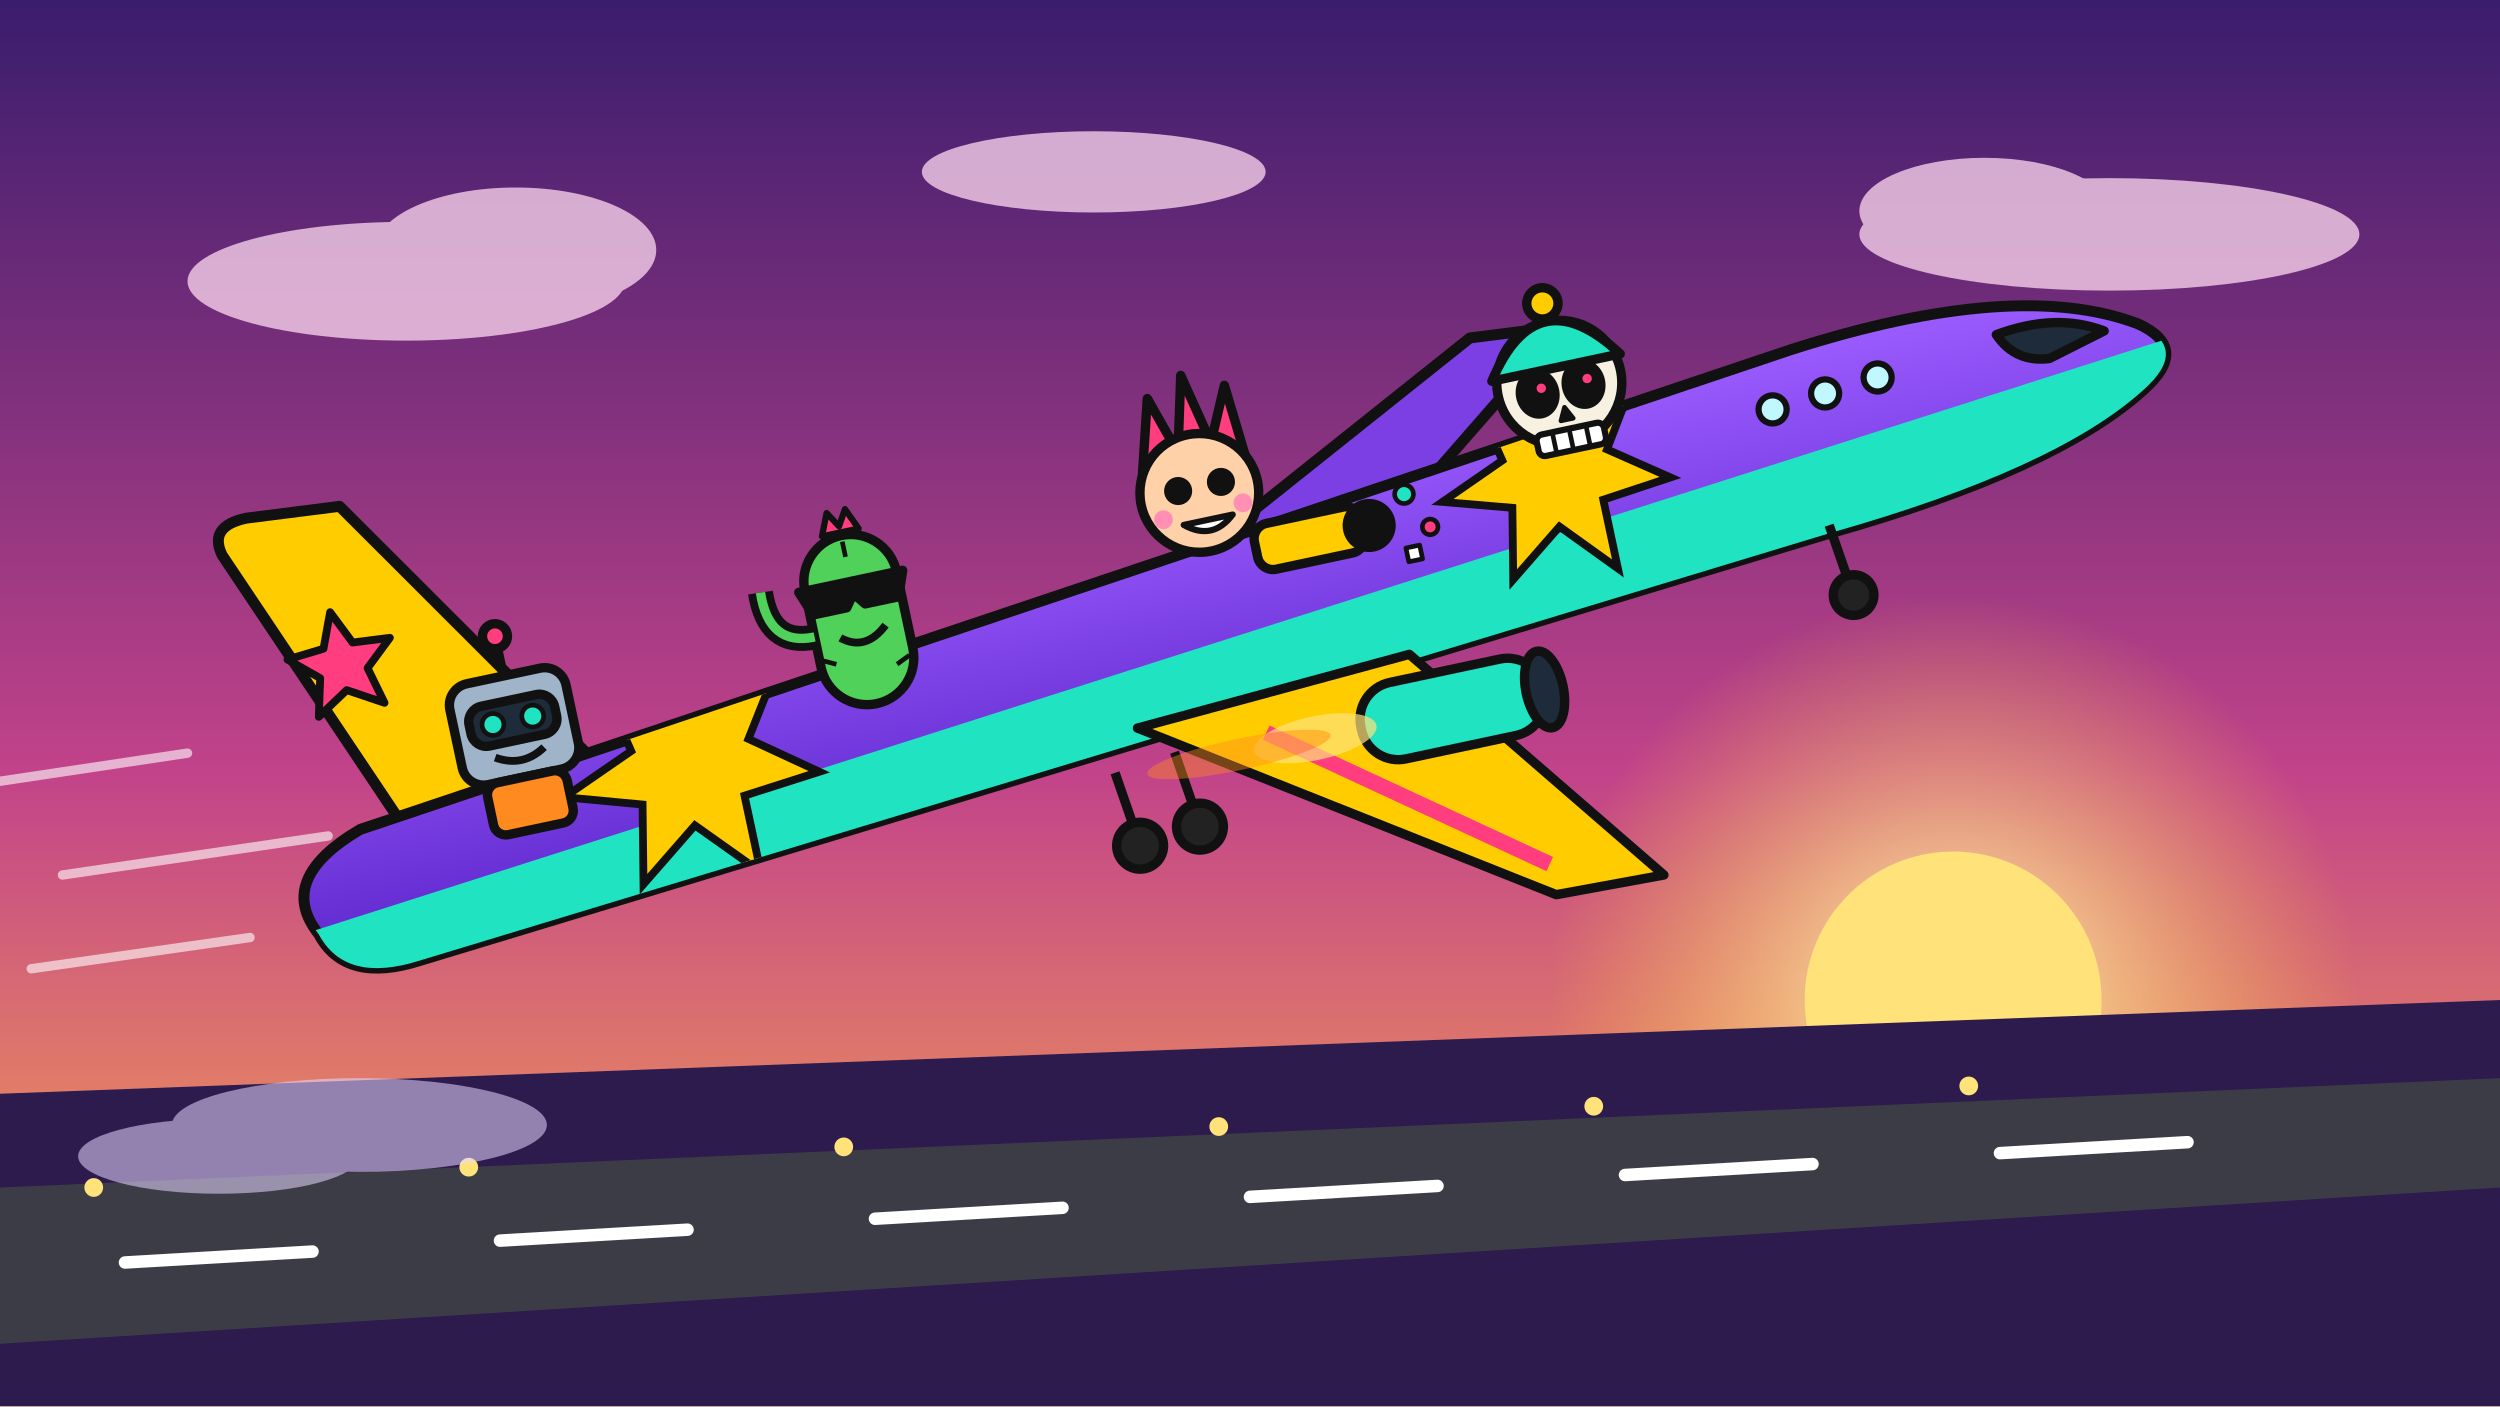
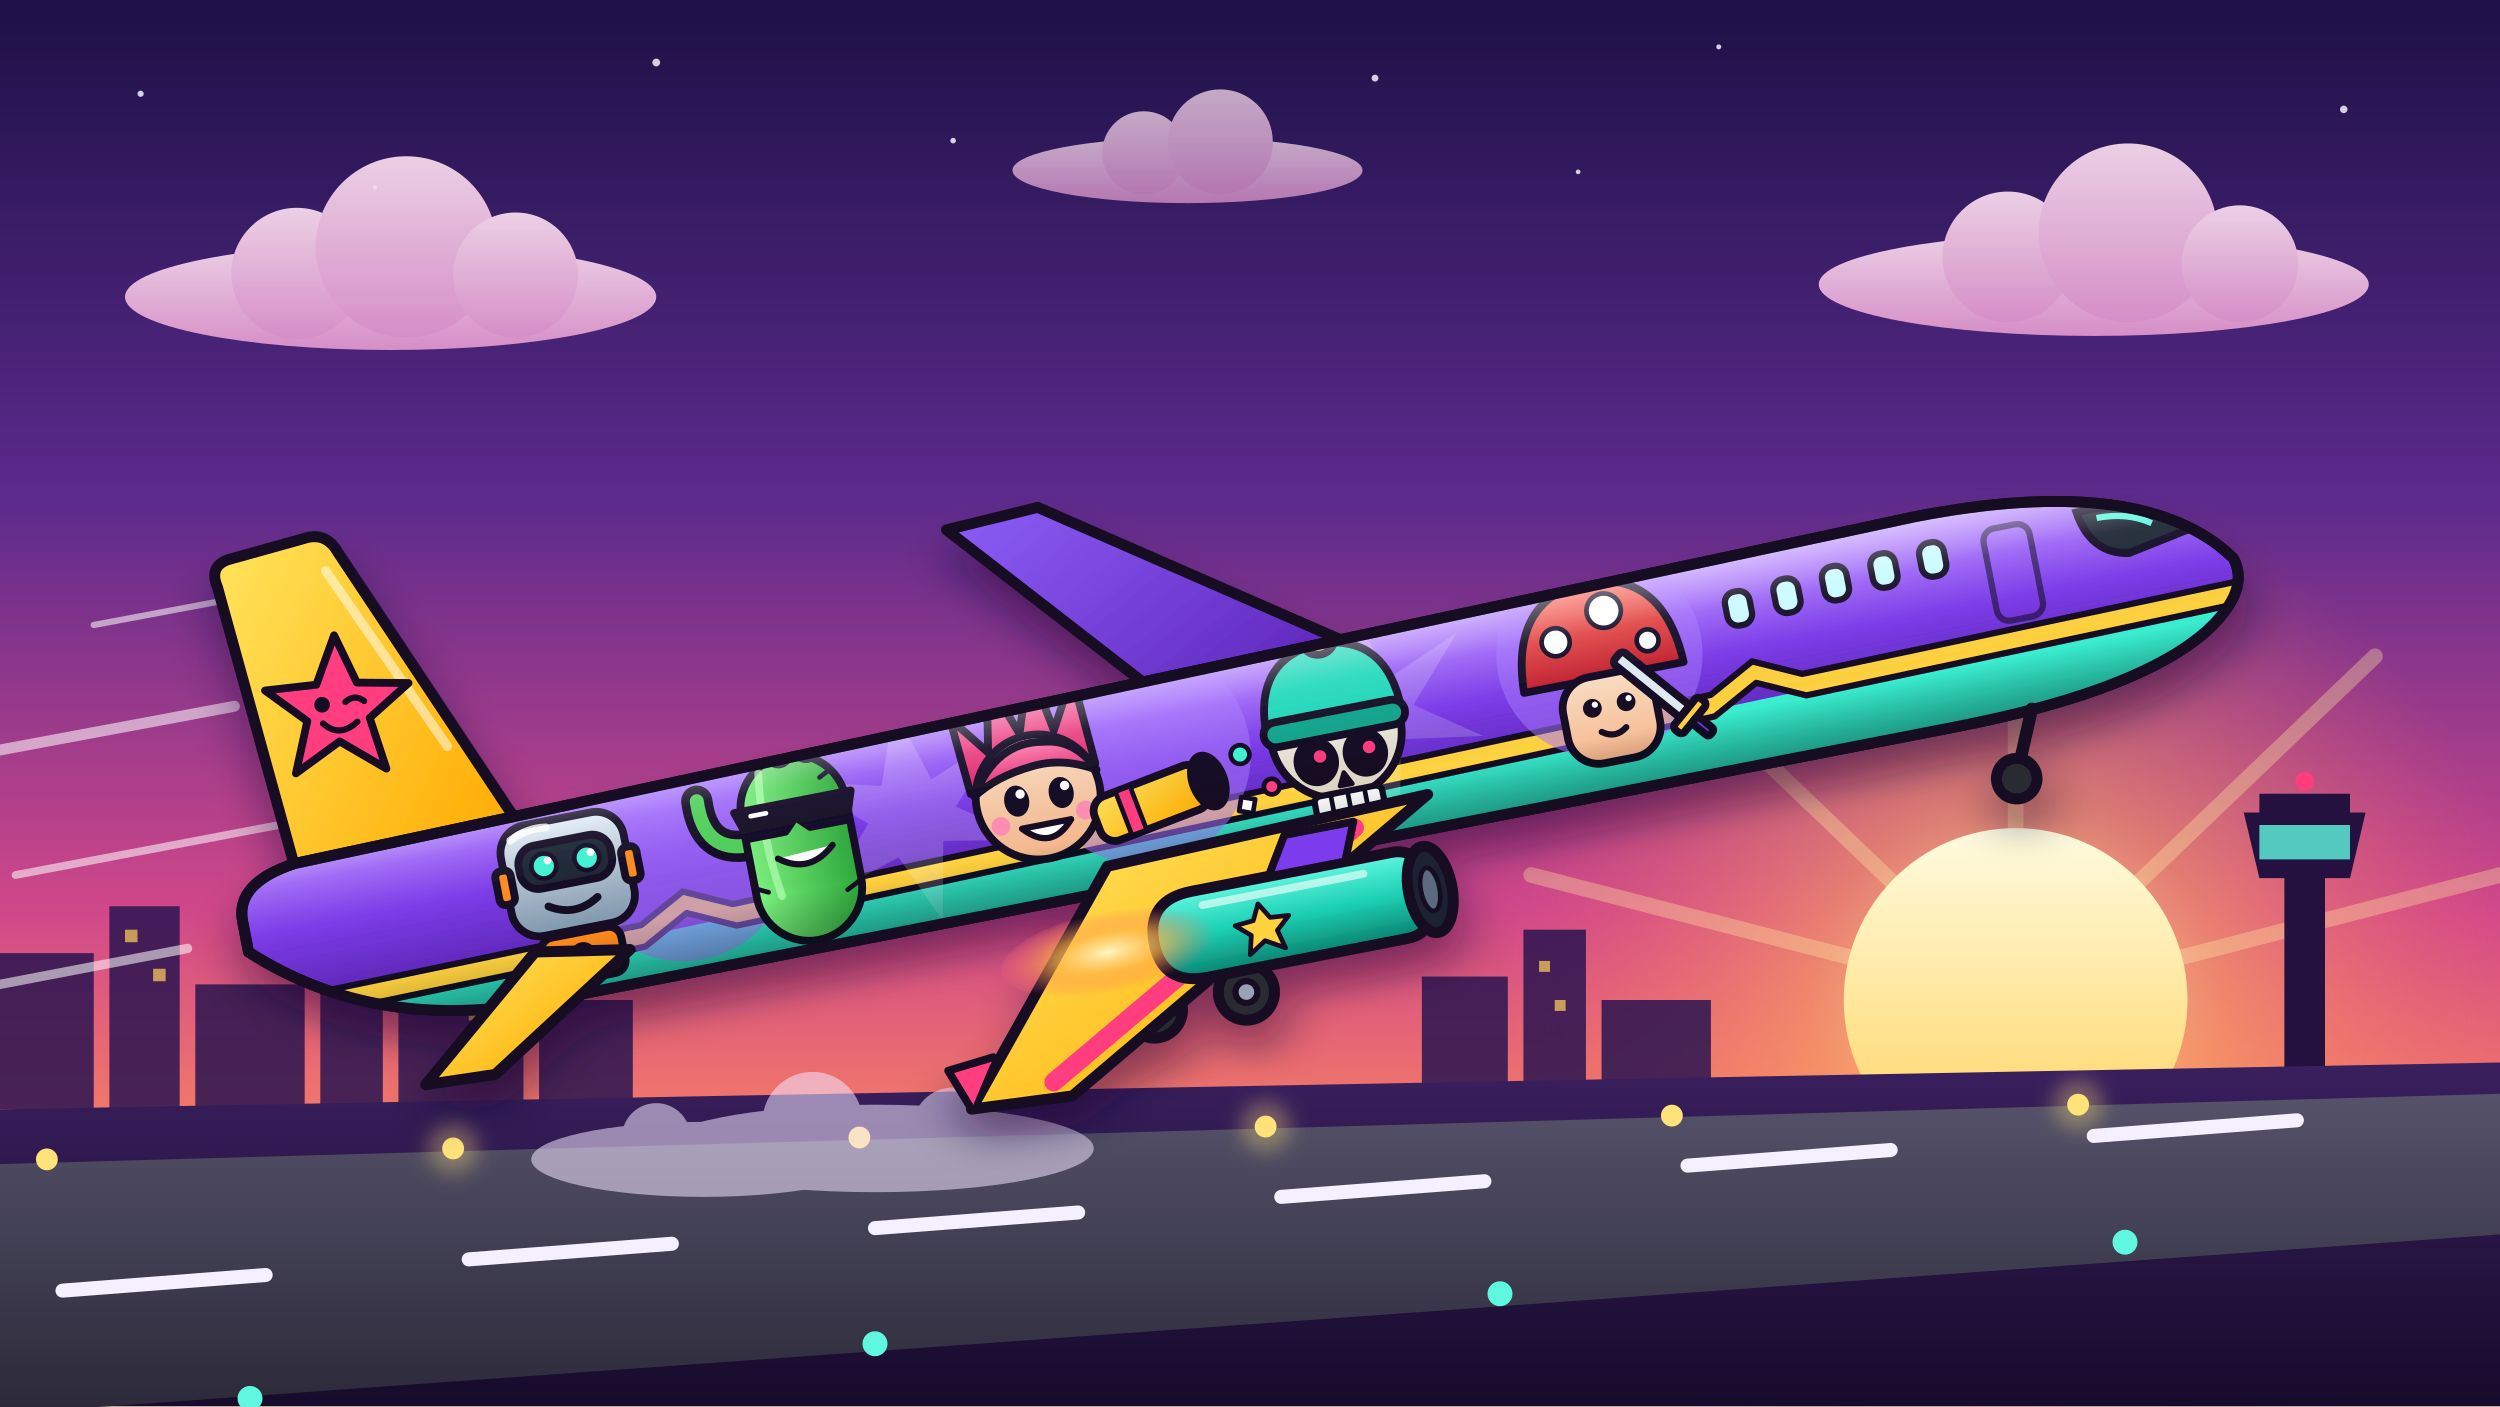
<svg xmlns="http://www.w3.org/2000/svg" viewBox="0 0 1600 900" width="1600" height="900">
  <defs>
    <linearGradient id="sky" x1="0" y1="0" x2="0" y2="1">
-       <stop offset="0" stop-color="#3b1d6e" />
-       <stop offset="0.55" stop-color="#c2438a" />
-       <stop offset="1" stop-color="#ffb347" />
-     </linearGradient>
-     <radialGradient id="sun" cx="0.5" cy="0.5" r="0.5">
-       <stop offset="0" stop-color="#fff6c2" />
-       <stop offset="1" stop-color="#ffcc33" stop-opacity="0" />
+       <stop offset="0" stop-color="#1e1147" />
+       <stop offset="0.35" stop-color="#5b2a8c" />
+       <stop offset="0.65" stop-color="#d1488a" />
+       <stop offset="0.85" stop-color="#ff8a5c" />
+       <stop offset="1" stop-color="#ffc56b" />
+     </linearGradient>
+     <radialGradient id="sunGlow" cx="0.5" cy="0.5" r="0.5">
+       <stop offset="0" stop-color="#fff3b0" stop-opacity="0.95" />
+       <stop offset="0.4" stop-color="#ffb35c" stop-opacity="0.5" />
+       <stop offset="1" stop-color="#ff6f61" stop-opacity="0" />
    </radialGradient>
-     <linearGradient id="body" x1="0" y1="0" x2="0" y2="1">
-       <stop offset="0" stop-color="#9b5cff" />
-       <stop offset="1" stop-color="#5a24c9" />
-     </linearGradient>
-     <clipPath id="fuselage">
-       <path d="M180 470 Q160 430 220 410 L1180 300 Q1330 285 1400 330 Q1430 352 1395 372 Q1330 410 1180 420 L240 500 Q190 505 180 470 Z" transform="rotate(-12 800 420)" />
+     <linearGradient id="sunDisc" x1="0" y1="0" x2="0" y2="1">
+       <stop offset="0" stop-color="#fffbe0" />
+       <stop offset="1" stop-color="#ffd25a" />
+     </linearGradient>
+     <linearGradient id="cloud" x1="0" y1="0" x2="0" y2="1">
+       <stop offset="0" stop-color="#ffe3f3" />
+       <stop offset="1" stop-color="#e59ad0" />
+     </linearGradient>
+     <linearGradient id="ground" x1="0" y1="0" x2="0" y2="1">
+       <stop offset="0" stop-color="#3a1f5e" />
+       <stop offset="1" stop-color="#160b2b" />
+     </linearGradient>
+     <linearGradient id="runway" x1="0" y1="0" x2="0" y2="1">
+       <stop offset="0" stop-color="#55526a" />
+       <stop offset="1" stop-color="#2b2938" />
+     </linearGradient>
+     <linearGradient id="hull" x1="0" y1="0" x2="0" y2="1">
+       <stop offset="0" stop-color="#b98bff" />
+       <stop offset="0.45" stop-color="#7c3aed" />
+       <stop offset="1" stop-color="#4c1d95" />
+     </linearGradient>
+     <linearGradient id="belly" x1="0" y1="0" x2="0" y2="1">
+       <stop offset="0" stop-color="#3ff5d6" />
+       <stop offset="1" stop-color="#0fa58d" />
+     </linearGradient>
+     <linearGradient id="gloss" x1="0" y1="0" x2="0" y2="1">
+       <stop offset="0" stop-color="#fff" stop-opacity="0.55" />
+       <stop offset="0.25" stop-color="#fff" stop-opacity="0.08" />
+       <stop offset="0.7" stop-color="#000" stop-opacity="0" />
+       <stop offset="1" stop-color="#000" stop-opacity="0.35" />
+     </linearGradient>
+     <linearGradient id="yellowPart" x1="0" y1="0" x2="1" y2="1">
+       <stop offset="0" stop-color="#ffe45c" />
+       <stop offset="1" stop-color="#ffaa00" />
+     </linearGradient>
+     <linearGradient id="farWing" x1="0" y1="0" x2="1" y2="1">
+       <stop offset="0" stop-color="#8b5cf6" />
+       <stop offset="1" stop-color="#5b21b6" />
+     </linearGradient>
+     <linearGradient id="engine" x1="0" y1="0" x2="0" y2="1">
+       <stop offset="0" stop-color="#5ff7e0" />
+       <stop offset="0.5" stop-color="#1ccfb2" />
+       <stop offset="1" stop-color="#0b7f6d" />
+     </linearGradient>
+     <radialGradient id="exhaust" cx="0.5" cy="0.5" r="0.5">
+       <stop offset="0" stop-color="#fff7c2" />
+       <stop offset="0.5" stop-color="#ffb347" stop-opacity="0.7" />
+       <stop offset="1" stop-color="#ff6f61" stop-opacity="0" />
+     </radialGradient>
+     <linearGradient id="metal" x1="0" y1="0" x2="0" y2="1">
+       <stop offset="0" stop-color="#e3edf7" />
+       <stop offset="1" stop-color="#7f97ad" />
+     </linearGradient>
+     <linearGradient id="cactus" x1="0" y1="0" x2="1" y2="0">
+       <stop offset="0" stop-color="#7cf27f" />
+       <stop offset="1" stop-color="#2ca83a" />
+     </linearGradient>
+     <linearGradient id="skin" x1="0" y1="0" x2="0" y2="1">
+       <stop offset="0" stop-color="#ffe2c6" />
+       <stop offset="1" stop-color="#f4b48a" />
+     </linearGradient>
+     <linearGradient id="hairPink" x1="0" y1="0" x2="0" y2="1">
+       <stop offset="0" stop-color="#ff7fb0" />
+       <stop offset="1" stop-color="#e01f6b" />
+     </linearGradient>
+     <linearGradient id="bone" x1="0" y1="0" x2="0" y2="1">
+       <stop offset="0" stop-color="#ffffff" />
+       <stop offset="1" stop-color="#d9d2bd" />
+     </linearGradient>
+     <linearGradient id="mushroom" x1="0" y1="0" x2="0" y2="1">
+       <stop offset="0" stop-color="#ff6b5c" />
+       <stop offset="1" stop-color="#c41f2e" />
+     </linearGradient>
+     <filter id="shadow" x="-10%" y="-10%" width="130%" height="140%">
+       <feDropShadow dx="0" dy="18" stdDeviation="14" flood-color="#14062b" flood-opacity="0.45" />
+     </filter>
+     <filter id="soft" x="-50%" y="-50%" width="200%" height="200%">
+       <feGaussianBlur stdDeviation="6" />
+     </filter>
+     <clipPath id="hullClip">
+       <path d="M150 385 Q150 360 190 355 L1250 335 Q1400 335 1445 400 Q1452 422 1420 442 Q1370 472 1250 472 L330 472 Q220 472 150 405 Z" />
    </clipPath>
  </defs>
  <rect width="1600" height="900" fill="url(#sky)" />
-   <circle cx="1250" cy="640" r="260" fill="url(#sun)" />
-   <circle cx="1250" cy="640" r="95" fill="#ffe27a" />
-   <g fill="#ffd9f0" opacity="0.75">
-     <ellipse cx="260" cy="180" rx="140" ry="38" />
-     <ellipse cx="330" cy="160" rx="90" ry="40" />
-     <ellipse cx="1350" cy="150" rx="160" ry="36" />
-     <ellipse cx="1270" cy="135" rx="80" ry="34" />
-     <ellipse cx="700" cy="110" rx="110" ry="26" />
-   </g>
-   <path d="M0 700 L1600 640 L1600 900 L0 900 Z" fill="#2d1b4e" />
-   <path d="M0 760 L1600 690 L1600 760 L0 860 Z" fill="#3c3c46" />
-   <g stroke="#fff" stroke-width="8" stroke-linecap="round">
-     <line x1="80" y1="808" x2="200" y2="801" />
-     <line x1="320" y1="794" x2="440" y2="787" />
-     <line x1="560" y1="780" x2="680" y2="773" />
-     <line x1="800" y1="766" x2="920" y2="759" />
-     <line x1="1040" y1="752" x2="1160" y2="745" />
-     <line x1="1280" y1="738" x2="1400" y2="731" />
-   </g>
-   <g fill="#ffe27a">
-     <circle cx="60" cy="760" r="6" />
-     <circle cx="300" cy="747" r="6" />
-     <circle cx="540" cy="734" r="6" />
-     <circle cx="780" cy="721" r="6" />
-     <circle cx="1020" cy="708" r="6" />
-     <circle cx="1260" cy="695" r="6" />
-   </g>
-   <g stroke="#ffffff" stroke-width="6" stroke-linecap="round" opacity="0.6">
-     <line x1="20" y1="620" x2="160" y2="600" />
-     <line x1="40" y1="560" x2="210" y2="535" />
-     <line x1="0" y1="500" x2="120" y2="482" />
-   </g>
-   <g fill="#e8d7ff" opacity="0.55">
-     <ellipse cx="230" cy="720" rx="120" ry="30" />
-     <ellipse cx="140" cy="740" rx="90" ry="24" />
-   </g>
-   <g transform="rotate(-12 800 420)" stroke="#111" stroke-width="7" stroke-linejoin="round">
-     <path d="M760 360 L980 250 L1040 255 L880 375 Z" fill="#7b3fe4" />
-     <path d="M250 420 L170 220 Q165 200 190 200 L250 205 L380 405 Z" fill="#ffcc00" />
-     <path d="M230 270 l10 22 24 2 -18 16 6 24 -22 -13 -21 13 6 -24 -18 -16 24 -2 Z" fill="#ff3d7f" stroke-width="5" />
-     <path d="M180 470 Q160 430 220 410 L1180 300 Q1330 285 1400 330 Q1430 352 1395 372 Q1330 410 1180 420 L240 500 Q190 505 180 470 Z" fill="url(#body)" />
-   </g>
-   <g clip-path="url(#fuselage)">
-     <g transform="rotate(-12 800 420)">
-       <path d="M150 470 L1450 340 L1450 420 L150 540 Z" fill="#20e3c2" />
-       <g fill="#ffcc00" stroke="#111" stroke-width="5">
-         <path d="M430 330 l25 45 50 -15 -30 45 40 30 -50 5 0 50 -35 -38 -40 30 10 -50 -48 -15 48 -20 -10 -48 40 30 Z" />
-         <path d="M1010 270 l22 40 45 -12 -26 40 36 26 -45 5 0 45 -31 -34 -36 27 9 -45 -43 -13 43 -18 -9 -43 36 27 Z" />
-       </g>
-     </g>
-   </g>
-   <g transform="rotate(-12 800 420)" stroke="#111" stroke-width="6" stroke-linejoin="round">
-     <g transform="translate(330 395)">
-       <rect x="-38" y="-62" width="76" height="66" rx="14" fill="#9fb4c8" />
-       <line x1="0" y1="-62" x2="0" y2="-82" />
-       <circle cx="0" cy="-88" r="8" fill="#ff3d7f" />
-       <rect x="-28" y="-46" width="56" height="26" rx="10" fill="#1d2b3a" />
-       <circle cx="-13" cy="-33" r="7" fill="#20e3c2" stroke-width="3" />
-       <circle cx="13" cy="-33" r="7" fill="#20e3c2" stroke-width="3" />
-       <path d="M-16 -12 Q0 -2 16 -12" fill="none" stroke-width="5" />
-       <rect x="-26" y="4" width="52" height="34" rx="8" fill="#ff8a1f" />
-     </g>
-     <g transform="translate(560 370)">
-       <rect x="-30" y="-80" width="60" height="110" rx="30" fill="#4fd15a" />
-       <path d="M-30 -20 Q-60 -20 -58 -55" fill="none" stroke-width="16" />
-       <path d="M-30 -20 Q-60 -20 -58 -55" fill="none" stroke="#4fd15a" stroke-width="6" />
-       <path d="M-34 -50 H34 L28 -34 H6 L0 -42 L-6 -34 H-28 Z" fill="#111" />
-       <path d="M-14 -16 Q0 -4 16 -18" fill="none" stroke-width="5" />
-       <g stroke-width="3">
-         <line x1="-20" y1="0" x2="-28" y2="-4" />
-         <line x1="18" y1="8" x2="27" y2="4" />
-         <line x1="0" y1="-66" x2="0" y2="-76" />
-       </g>
-       <path d="M-12 -82 l6 -14 6 10 6 -10 6 14 Z" fill="#ff3d7f" stroke-width="4" />
-     </g>
-     <g transform="translate(790 345)">
-       <path d="M-34 -50 L-20 -100 L-8 -62 L4 -110 L14 -64 L30 -98 L34 -48 Z" fill="#ff3d7f" />
-       <circle cx="0" cy="-34" r="38" fill="#ffd1a8" />
-       <circle cx="-13" cy="-38" r="6" fill="#111" />
-       <circle cx="15" cy="-38" r="6" fill="#111" />
-       <path d="M-14 -16 Q2 -2 18 -16 Z" fill="#fff" stroke-width="4" />
-       <circle cx="-26" cy="-22" r="6" fill="#ff8fb3" stroke="none" />
-       <circle cx="26" cy="-22" r="6" fill="#ff8fb3" stroke="none" />
-       <rect x="28" y="-6" width="70" height="30" rx="10" fill="#ffcc00" />
-       <circle cx="102" cy="9" r="14" fill="#111" />
-       <g stroke-width="3">
-         <circle cx="128" cy="-6" r="6" fill="#20e3c2" />
-         <circle cx="140" cy="18" r="5" fill="#ff3d7f" />
-         <rect x="122" y="28" width="9" height="9" fill="#fff" />
-       </g>
-     </g>
-     <g transform="translate(1030 320)">
-       <circle cx="0" cy="-30" r="40" fill="#f6f1e1" />
-       <path d="M-42 -40 Q0 -100 42 -40 Z" fill="#20e3c2" />
-       <circle cx="0" cy="-82" r="10" fill="#ffcc00" />
-       <ellipse cx="-15" cy="-26" rx="11" ry="13" fill="#111" />
-       <ellipse cx="15" cy="-26" rx="11" ry="13" fill="#111" />
-       <circle cx="-12" cy="-29" r="3" fill="#ff3d7f" stroke="none" />
-       <circle cx="18" cy="-29" r="3" fill="#ff3d7f" stroke="none" />
-       <path d="M-4 -6 L0 -14 L4 -6 Z" fill="#111" stroke-width="3" />
-       <rect x="-22" y="0" width="44" height="14" rx="4" fill="#fff" stroke-width="4" />
-       <g stroke-width="3">
-         <line x1="-11" y1="0" x2="-11" y2="14" />
-         <line x1="0" y1="0" x2="0" y2="14" />
-         <line x1="11" y1="0" x2="11" y2="14" />
-       </g>
-     </g>
-     <g fill="#bff8ff" stroke-width="4">
-       <circle cx="1160" cy="335" r="9" />
-       <circle cx="1195" cy="332" r="9" />
-       <circle cx="1230" cy="329" r="9" />
-     </g>
-     <path d="M1310 318 Q1350 312 1378 330 L1340 340 Q1318 338 1310 318 Z" fill="#1d2b3a" />
-     <path d="M720 450 L960 610 L1030 612 L900 440 Z" fill="#ffcc00" />
-     <path d="M800 470 L960 590" stroke="#ff3d7f" stroke-width="10" fill="none" />
-     <rect x="860" y="455" width="120" height="50" rx="24" fill="#20e3c2" />
-     <ellipse cx="980" cy="480" rx="12" ry="25" fill="#1d2b3a" />
-     <line x1="1180" y1="415" x2="1185" y2="455" />
-     <circle cx="1186" cy="462" r="13" fill="#222" />
-     <line x1="700" y1="475" x2="705" y2="515" />
-     <circle cx="706" cy="524" r="15" fill="#222" />
-     <line x1="740" y1="470" x2="745" y2="510" />
-     <circle cx="746" cy="520" r="15" fill="#222" />
-   </g>
-   <g transform="rotate(-12 800 420)" opacity="0.7">
-     <ellipse cx="830" cy="480" rx="40" ry="14" fill="#ffe27a" />
-     <ellipse cx="780" cy="480" rx="60" ry="10" fill="#ff8a1f" opacity="0.6" />
+   <g fill="#fff" opacity="0.8">
+     <circle cx="90" cy="60" r="2" />
+     <circle cx="420" cy="40" r="2.5" />
+     <circle cx="610" cy="90" r="1.8" />
+     <circle cx="880" cy="50" r="2.2" />
+     <circle cx="1100" cy="30" r="1.6" />
+     <circle cx="1500" cy="70" r="2.4" />
+     <circle cx="240" cy="120" r="1.5" />
+     <circle cx="1010" cy="110" r="1.5" />
+   </g>
+   <circle cx="1290" cy="640" r="330" fill="url(#sunGlow)" />
+   <g stroke="#ffe7a3" stroke-width="10" stroke-linecap="round" opacity="0.35">
+     <line x1="1290" y1="640" x2="1290" y2="330" />
+     <line x1="1290" y1="640" x2="1060" y2="420" />
+     <line x1="1290" y1="640" x2="1520" y2="420" />
+     <line x1="1290" y1="640" x2="980" y2="560" />
+     <line x1="1290" y1="640" x2="1600" y2="560" />
+   </g>
+   <circle cx="1290" cy="640" r="110" fill="url(#sunDisc)" />
+   <g opacity="0.9">
+     <g transform="translate(250 170)">
+       <ellipse cx="0" cy="20" rx="170" ry="34" fill="url(#cloud)" />
+       <circle cx="-60" cy="5" r="42" fill="url(#cloud)" />
+       <circle cx="10" cy="-12" r="58" fill="url(#cloud)" />
+       <circle cx="80" cy="6" r="40" fill="url(#cloud)" />
+     </g>
+     <g transform="translate(1340 160) scale(1.1)">
+       <ellipse cx="0" cy="20" rx="160" ry="30" fill="url(#cloud)" />
+       <circle cx="-50" cy="4" r="38" fill="url(#cloud)" />
+       <circle cx="20" cy="-10" r="52" fill="url(#cloud)" />
+       <circle cx="85" cy="8" r="34" fill="url(#cloud)" />
+     </g>
+     <g transform="translate(760 95) scale(0.7)" opacity="0.8">
+       <ellipse cx="0" cy="20" rx="160" ry="30" fill="url(#cloud)" />
+       <circle cx="-40" cy="4" r="38" fill="url(#cloud)" />
+       <circle cx="30" cy="-6" r="48" fill="url(#cloud)" />
+     </g>
+   </g>
+   <g fill="#2a1450" opacity="0.85">
+     <rect x="0" y="610" width="60" height="100" />
+     <rect x="70" y="580" width="45" height="130" />
+     <rect x="125" y="630" width="70" height="80" />
+     <rect x="205" y="560" width="40" height="150" />
+     <rect x="255" y="600" width="80" height="110" />
+     <rect x="345" y="640" width="60" height="70" />
+     <rect x="910" y="625" width="55" height="85" />
+     <rect x="975" y="595" width="40" height="115" />
+     <rect x="1025" y="640" width="70" height="70" />
+   </g>
+   <g fill="#ffd25a" opacity="0.7">
+     <rect x="80" y="595" width="8" height="8" />
+     <rect x="98" y="620" width="8" height="8" />
+     <rect x="215" y="580" width="7" height="7" />
+     <rect x="228" y="610" width="7" height="7" />
+     <rect x="270" y="620" width="8" height="8" />
+     <rect x="300" y="645" width="8" height="8" />
+     <rect x="985" y="615" width="7" height="7" />
+     <rect x="995" y="640" width="7" height="7" />
+   </g>
+   <g fill="#24113f">
+     <rect x="1462" y="560" width="26" height="150" />
+     <path d="M1436 520 H1514 L1504 562 H1446 Z" />
+     <rect x="1446" y="508" width="58" height="14" />
+   </g>
+   <rect x="1446" y="528" width="58" height="22" fill="#5ff7e0" opacity="0.8" />
+   <circle cx="1475" cy="500" r="6" fill="#ff3d7f" />
+   <path d="M0 710 L1600 680 L1600 900 L0 900 Z" fill="url(#ground)" />
+   <path d="M0 745 L1600 700 L1600 790 L0 905 Z" fill="url(#runway)" />
+   <g stroke="#f4f0ff" stroke-width="9" stroke-linecap="round">
+     <line x1="40" y1="826" x2="170" y2="816" />
+     <line x1="300" y1="806" x2="430" y2="796" />
+     <line x1="560" y1="786" x2="690" y2="776" />
+     <line x1="820" y1="766" x2="950" y2="756" />
+     <line x1="1080" y1="746" x2="1210" y2="736" />
+     <line x1="1340" y1="727" x2="1470" y2="717" />
+   </g>
+   <g>
+     <circle cx="30" cy="742" r="7" fill="#ffe27a" />
+     <circle cx="290" cy="735" r="7" fill="#ffe27a" />
+     <circle cx="550" cy="728" r="7" fill="#ffe27a" />
+     <circle cx="810" cy="721" r="7" fill="#ffe27a" />
+     <circle cx="1070" cy="714" r="7" fill="#ffe27a" />
+     <circle cx="1330" cy="707" r="7" fill="#ffe27a" />
+     <circle cx="160" cy="895" r="8" fill="#5ff7e0" />
+     <circle cx="560" cy="860" r="8" fill="#5ff7e0" />
+     <circle cx="960" cy="828" r="8" fill="#5ff7e0" />
+     <circle cx="1360" cy="795" r="8" fill="#5ff7e0" />
+   </g>
+   <g fill="#ffe27a" opacity="0.35" filter="url(#soft)">
+     <circle cx="290" cy="735" r="16" />
+     <circle cx="810" cy="721" r="16" />
+     <circle cx="1330" cy="707" r="16" />
+   </g>
+   <g fill="#f3e3ff" opacity="0.55">
+     <ellipse cx="560" cy="735" rx="140" ry="28" />
+     <ellipse cx="450" cy="742" rx="110" ry="24" />
+     <circle cx="610" cy="722" r="26" />
+     <circle cx="520" cy="718" r="32" />
+     <circle cx="420" cy="728" r="22" />
+   </g>
+   <g stroke="#fff" stroke-linecap="round" opacity="0.55">
+     <line x1="0" y1="480" x2="150" y2="452" stroke-width="7" />
+     <line x1="10" y1="560" x2="210" y2="522" stroke-width="5" />
+     <line x1="0" y1="630" x2="120" y2="607" stroke-width="6" />
+     <line x1="60" y1="400" x2="140" y2="385" stroke-width="4" />
+   </g>
+   <g transform="translate(0 80) rotate(-11 800 420)" filter="url(#shadow)">
+     <g stroke="#120a24" stroke-width="7" stroke-linejoin="round" stroke-linecap="round">
+       <path d="M900 360 L760 362 L640 225 L700 222 Z" fill="url(#farWing)" />
+       <path d="M300 370 L230 300 L265 298 L345 365 Z" fill="url(#farWing)" />
+       <path d="M335 357 L255 165 Q250 150 235 152 L185 156 Q172 158 175 172 L190 365 Z" fill="url(#yellowPart)" />
+       <path d="M300 300 L245 175" stroke="#fff" stroke-opacity="0.5" stroke-width="6" fill="none" />
+       <g transform="translate(236 262) rotate(8)">
+         <path d="M0 -46 L13 -15 L46 -13 L20 8 L29 41 L0 22 L-29 41 L-20 8 L-46 -13 L-13 -15 Z" fill="#ff3d7f" stroke-width="5" />
+         <circle cx="-10" cy="-2" r="5" fill="#120a24" stroke="none" />
+         <path d="M5 -3 Q11 -8 17 -3" fill="none" stroke-width="4" />
+         <path d="M-10 10 Q0 20 12 10" fill="none" stroke-width="4" />
+       </g>
+       <path d="M150 385 Q150 360 190 355 L1250 335 Q1400 335 1445 400 Q1452 422 1420 442 Q1370 472 1250 472 L330 472 Q220 472 150 405 Z" fill="url(#hull)" />
+     </g>
+     <g clip-path="url(#hullClip)">
+       <path d="M100 448 L1500 425 L1500 520 L100 520 Z" fill="url(#belly)" />
+       <path d="M100 440 L400 436 L430 420 L460 434 L1100 422 L1130 406 L1160 420 L1500 414 L1500 428 L1160 434 L1130 420 L1100 436 L460 448 L430 434 L400 450 L100 454 Z" fill="#ffd23f" stroke="#120a24" stroke-width="4" stroke-linejoin="round" />
+       <g fill="#a776ff" opacity="0.55">
+         <circle cx="435" cy="395" r="70" />
+         <circle cx="735" cy="390" r="70" />
+         <circle cx="1035" cy="383" r="66" />
+       </g>
+       <g fill="#fff" opacity="0.18">
+         <path d="M585 330 L600 380 L650 360 L612 400 L655 430 L600 420 L590 470 L570 425 L520 440 L555 400 L515 365 L568 378 Z" />
+         <path d="M885 325 L900 372 L948 352 L912 392 L952 420 L900 412 L890 460 L872 418 L824 432 L858 392 L820 358 L870 370 Z" />
+       </g>
+       <g stroke="#120a24" stroke-width="5" stroke-linejoin="round" stroke-linecap="round">
+         <g transform="translate(360 405)">
+           <rect x="-40" y="-46" width="80" height="72" rx="18" fill="url(#metal)" />
+           <rect x="-46" y="-20" width="10" height="22" rx="4" fill="#ff8a1f" />
+           <rect x="36" y="-20" width="10" height="22" rx="4" fill="#ff8a1f" />
+           <rect x="-30" y="-32" width="60" height="28" rx="12" fill="#1b2433" />
+           <circle cx="-14" cy="-18" r="8" fill="#3ff5d6" stroke-width="3" />
+           <circle cx="14" cy="-18" r="8" fill="#3ff5d6" stroke-width="3" />
+           <circle cx="-11" cy="-21" r="2.5" fill="#fff" stroke="none" />
+           <circle cx="17" cy="-21" r="2.5" fill="#fff" stroke="none" />
+           <path d="M-16 8 Q0 18 16 8" fill="none" stroke-width="5" />
+           <path d="M-32 -38 Q-20 -44 -8 -42" stroke="#fff" stroke-opacity="0.8" stroke-width="5" fill="none" />
+           <rect x="-26" y="28" width="52" height="30" rx="8" fill="#ff8a1f" />
+           <circle cx="0" cy="43" r="7" fill="#ffd23f" stroke-width="3" />
+         </g>
+         <g transform="translate(510 405)">
+           <path d="M-32 -6 Q-62 -6 -60 -40" fill="none" stroke-width="20" />
+           <path d="M-32 -6 Q-62 -6 -60 -40" fill="none" stroke="#4fd15a" stroke-width="9" />
+           <rect x="-34" y="-58" width="68" height="120" rx="34" fill="url(#cactus)" />
+           <path d="M-18 -50 Q-24 -10 -18 30" stroke="#b6ffb4" stroke-opacity="0.7" stroke-width="5" fill="none" />
+           <path d="M-38 -28 H38 L32 -10 H8 L0 -18 L-8 -10 H-32 Z" fill="#120a24" />
+           <path d="M-28 -24 L-18 -24" stroke="#fff" stroke-width="3" />
+           <path d="M-16 6 Q2 20 20 4" fill="#fff" stroke-width="4" />
+           <g stroke-width="3">
+             <line x1="-26" y1="26" x2="-34" y2="22" />
+             <line x1="24" y1="34" x2="32" y2="30" />
+             <line x1="20" y1="-40" x2="28" y2="-44" />
+           </g>
+           <g transform="translate(6 -60)">
+             <circle cx="-9" cy="0" r="8" fill="#ff7fb0" stroke-width="3" />
+             <circle cx="9" cy="0" r="8" fill="#ff7fb0" stroke-width="3" />
+             <circle cx="0" cy="-8" r="8" fill="#ff7fb0" stroke-width="3" />
+             <circle cx="0" cy="0" r="5" fill="#ffd23f" stroke-width="3" />
+           </g>
+         </g>
+         <g transform="translate(665 410)">
+           <path d="M-42 -16 L-46 -66 L-26 -40 L-18 -86 L-4 -48 L10 -90 L18 -46 L36 -78 L40 -20 Z" fill="url(#hairPink)" />
+           <circle cx="0" cy="-6" r="40" fill="url(#skin)" />
+           <path d="M-40 -14 Q-20 -46 10 -40 Q30 -38 40 -16 Q20 -28 0 -26 Q-24 -24 -40 -14 Z" fill="url(#hairPink)" />
+           <ellipse cx="-14" cy="-6" rx="8" ry="10" fill="#120a24" stroke="none" />
+           <ellipse cx="15" cy="-6" rx="8" ry="10" fill="#120a24" stroke="none" />
+           <circle cx="-11" cy="-10" r="3" fill="#fff" stroke="none" />
+           <circle cx="18" cy="-10" r="3" fill="#fff" stroke="none" />
+           <path d="M-14 12 Q2 30 18 12 Z" fill="#fff" stroke-width="4" />
+           <circle cx="-27" cy="8" r="6" fill="#ff8fb3" stroke="none" />
+           <circle cx="28" cy="8" r="6" fill="#ff8fb3" stroke="none" />
+           <g transform="translate(34 18) rotate(-10)">
+             <rect x="0" y="-15" width="74" height="30" rx="10" fill="url(#yellowPart)" />
+             <rect x="18" y="-15" width="10" height="30" fill="#ff3d7f" stroke-width="3" />
+             <ellipse cx="76" cy="0" rx="10" ry="17" fill="#120a24" />
+           </g>
+           <g stroke-width="3">
+             <circle cx="132" cy="-8" r="6" fill="#3ff5d6" />
+             <circle cx="148" cy="16" r="5" fill="#ff3d7f" />
+             <rect x="126" y="20" width="9" height="9" fill="#fff" transform="rotate(20 130 24)" />
+             <path d="M150 -18 l6 -10 4 12 Z" fill="#ffd23f" />
+           </g>
+         </g>
+         <g transform="translate(860 400)">
+           <circle cx="0" cy="0" r="42" fill="url(#bone)" />
+           <path d="M-44 -6 Q-44 -56 0 -58 Q44 -56 44 -6 Z" fill="#20d9bb" />
+           <rect x="-46" y="-14" width="92" height="16" rx="8" fill="#0fa58d" />
+           <circle cx="0" cy="-62" r="11" fill="#ffd23f" />
+           <ellipse cx="-16" cy="16" rx="12" ry="13" fill="#120a24" />
+           <ellipse cx="16" cy="16" rx="12" ry="13" fill="#120a24" />
+           <circle cx="-13" cy="13" r="4" fill="#ff3d7f" stroke="none" />
+           <circle cx="19" cy="13" r="4" fill="#ff3d7f" stroke="none" />
+           <path d="M-4 34 L0 26 L4 34 Z" fill="#120a24" stroke-width="3" />
+           <rect x="-22" y="38" width="44" height="14" rx="4" fill="#fff" stroke-width="4" />
+           <g stroke-width="3">
+             <line x1="-11" y1="38" x2="-11" y2="52" />
+             <line x1="0" y1="38" x2="0" y2="52" />
+             <line x1="11" y1="38" x2="11" y2="52" />
+           </g>
+         </g>
+         <g transform="translate(1035 400)">
+           <path d="M-52 -2 Q-50 -62 0 -64 Q50 -62 52 -2 Z" fill="url(#mushroom)" />
+           <circle cx="-26" cy="-30" r="9" fill="#fff" stroke-width="3" />
+           <circle cx="8" cy="-44" r="11" fill="#fff" stroke-width="3" />
+           <circle cx="32" cy="-20" r="7" fill="#fff" stroke-width="3" />
+           <rect x="-30" y="-4" width="60" height="56" rx="20" fill="url(#skin)" />
+           <circle cx="-11" cy="16" r="6" fill="#120a24" stroke="none" />
+           <circle cx="11" cy="16" r="6" fill="#120a24" stroke="none" />
+           <circle cx="-9" cy="14" r="2" fill="#fff" stroke="none" />
+           <circle cx="13" cy="14" r="2" fill="#fff" stroke="none" />
+           <path d="M-8 32 Q0 38 8 32" fill="none" stroke-width="4" />
+           <g transform="translate(46 30) rotate(-40)">
+             <rect x="-4" y="-56" width="10" height="56" rx="3" fill="#e3edf7" />
+             <rect x="-12" y="0" width="26" height="8" rx="3" fill="#ffd23f" />
+             <rect x="-2" y="8" width="6" height="14" rx="2" fill="#7c3aed" />
+           </g>
+         </g>
+       </g>
+       <g fill="#c9fbff" stroke="#120a24" stroke-width="4">
+         <rect x="1120" y="360" width="16" height="22" rx="7" />
+         <rect x="1152" y="358" width="16" height="22" rx="7" />
+         <rect x="1184" y="356" width="16" height="22" rx="7" />
+         <rect x="1216" y="354" width="16" height="22" rx="7" />
+         <rect x="1248" y="353" width="16" height="22" rx="7" />
+       </g>
+       <rect x="1290" y="352" width="30" height="60" rx="8" fill="none" stroke="#120a24" stroke-width="4" opacity="0.6" />
+       <path d="M1352 352 Q1395 350 1422 376 L1380 384 Q1356 380 1352 352 Z" fill="#1b2433" stroke="#120a24" stroke-width="5" />
+       <path d="M1364 358 Q1384 358 1398 368" stroke="#5ff7e0" stroke-width="4" fill="none" />
+       <rect x="100" y="330" width="1400" height="150" fill="url(#gloss)" />
+     </g>
+     <path d="M150 385 Q150 360 190 355 L1250 335 Q1400 335 1445 400 Q1452 422 1420 442 Q1370 472 1250 472 L330 472 Q220 472 150 405 Z" fill="none" stroke="#120a24" stroke-width="7" stroke-linejoin="round" />
+     <g stroke="#120a24" stroke-width="7" stroke-linejoin="round" stroke-linecap="round">
+       <path d="M330 440 L245 510 L290 512 L390 450 Z" fill="url(#yellowPart)" />
+       <line x1="720" y1="470" x2="712" y2="540" stroke-width="9" />
+       <line x1="780" y1="470" x2="772" y2="540" stroke-width="9" />
+       <circle cx="712" cy="552" r="18" fill="#2a2a33" />
+       <circle cx="712" cy="552" r="7" fill="#9aa3b5" stroke-width="4" />
+       <circle cx="772" cy="552" r="18" fill="#2a2a33" />
+       <circle cx="772" cy="552" r="7" fill="#9aa3b5" stroke-width="4" />
+       <line x1="1300" y1="470" x2="1286" y2="502" stroke-width="8" />
+       <circle cx="1282" cy="512" r="13" fill="#2a2a33" />
+       <path d="M910 450 L700 456 L585 592 L650 596 Z" fill="url(#yellowPart)" />
+       <path d="M860 462 L640 585" stroke="#ff3d7f" stroke-width="12" />
+       <path d="M585 592 L575 565 L605 562" fill="#ff3d7f" stroke-width="5" />
+       <path d="M720 510 Q720 482 750 482 L880 482 Q900 482 900 510 Q900 538 880 538 L750 538 Q720 538 720 510 Z" fill="url(#engine)" />
+       <ellipse cx="900" cy="510" rx="14" ry="28" fill="#1b2433" />
+       <ellipse cx="900" cy="510" rx="6" ry="14" fill="#5b6b80" stroke-width="3" />
+       <path d="M755 492 H860" stroke="#fff" stroke-opacity="0.6" stroke-width="5" />
+       <path d="M790 498 l6 10 12 1 -9 8 3 12 -12 -7 -11 7 3 -12 -9 -8 12 -1 Z" fill="#ffd23f" stroke-width="3" />
+       <path d="M800 482 L815 458 L860 458 L850 482 Z" fill="#7c3aed" stroke-width="5" />
+     </g>
+     <ellipse cx="690" cy="510" rx="70" ry="26" fill="url(#exhaust)" />
  </g>
</svg>
